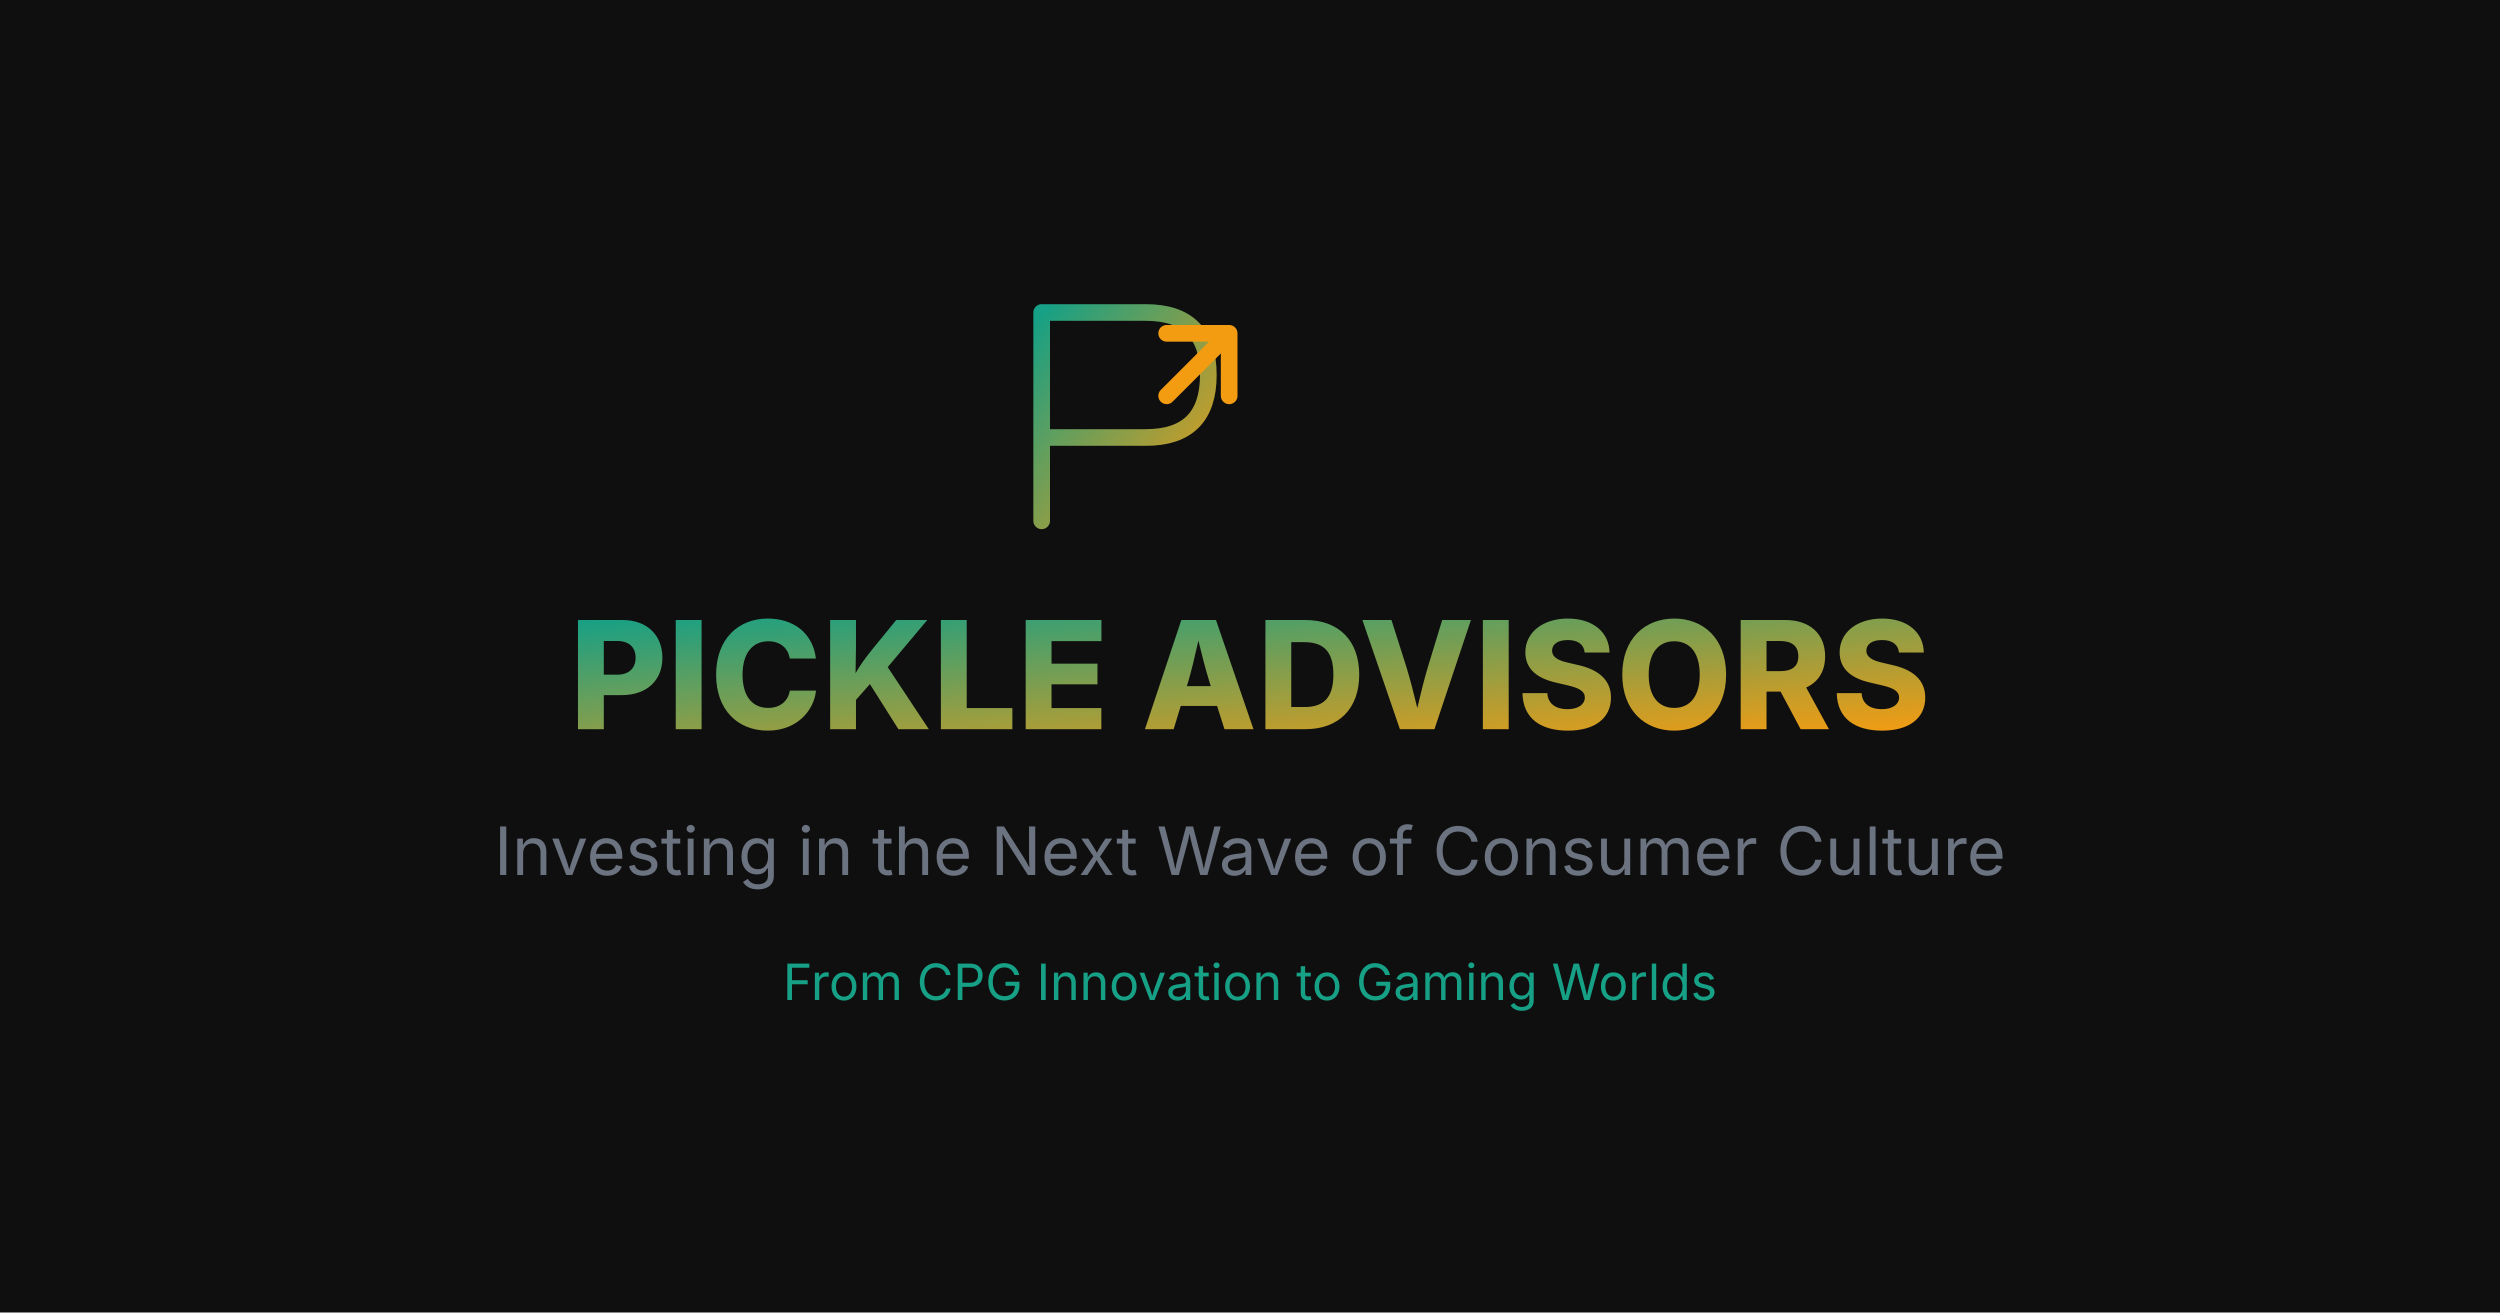
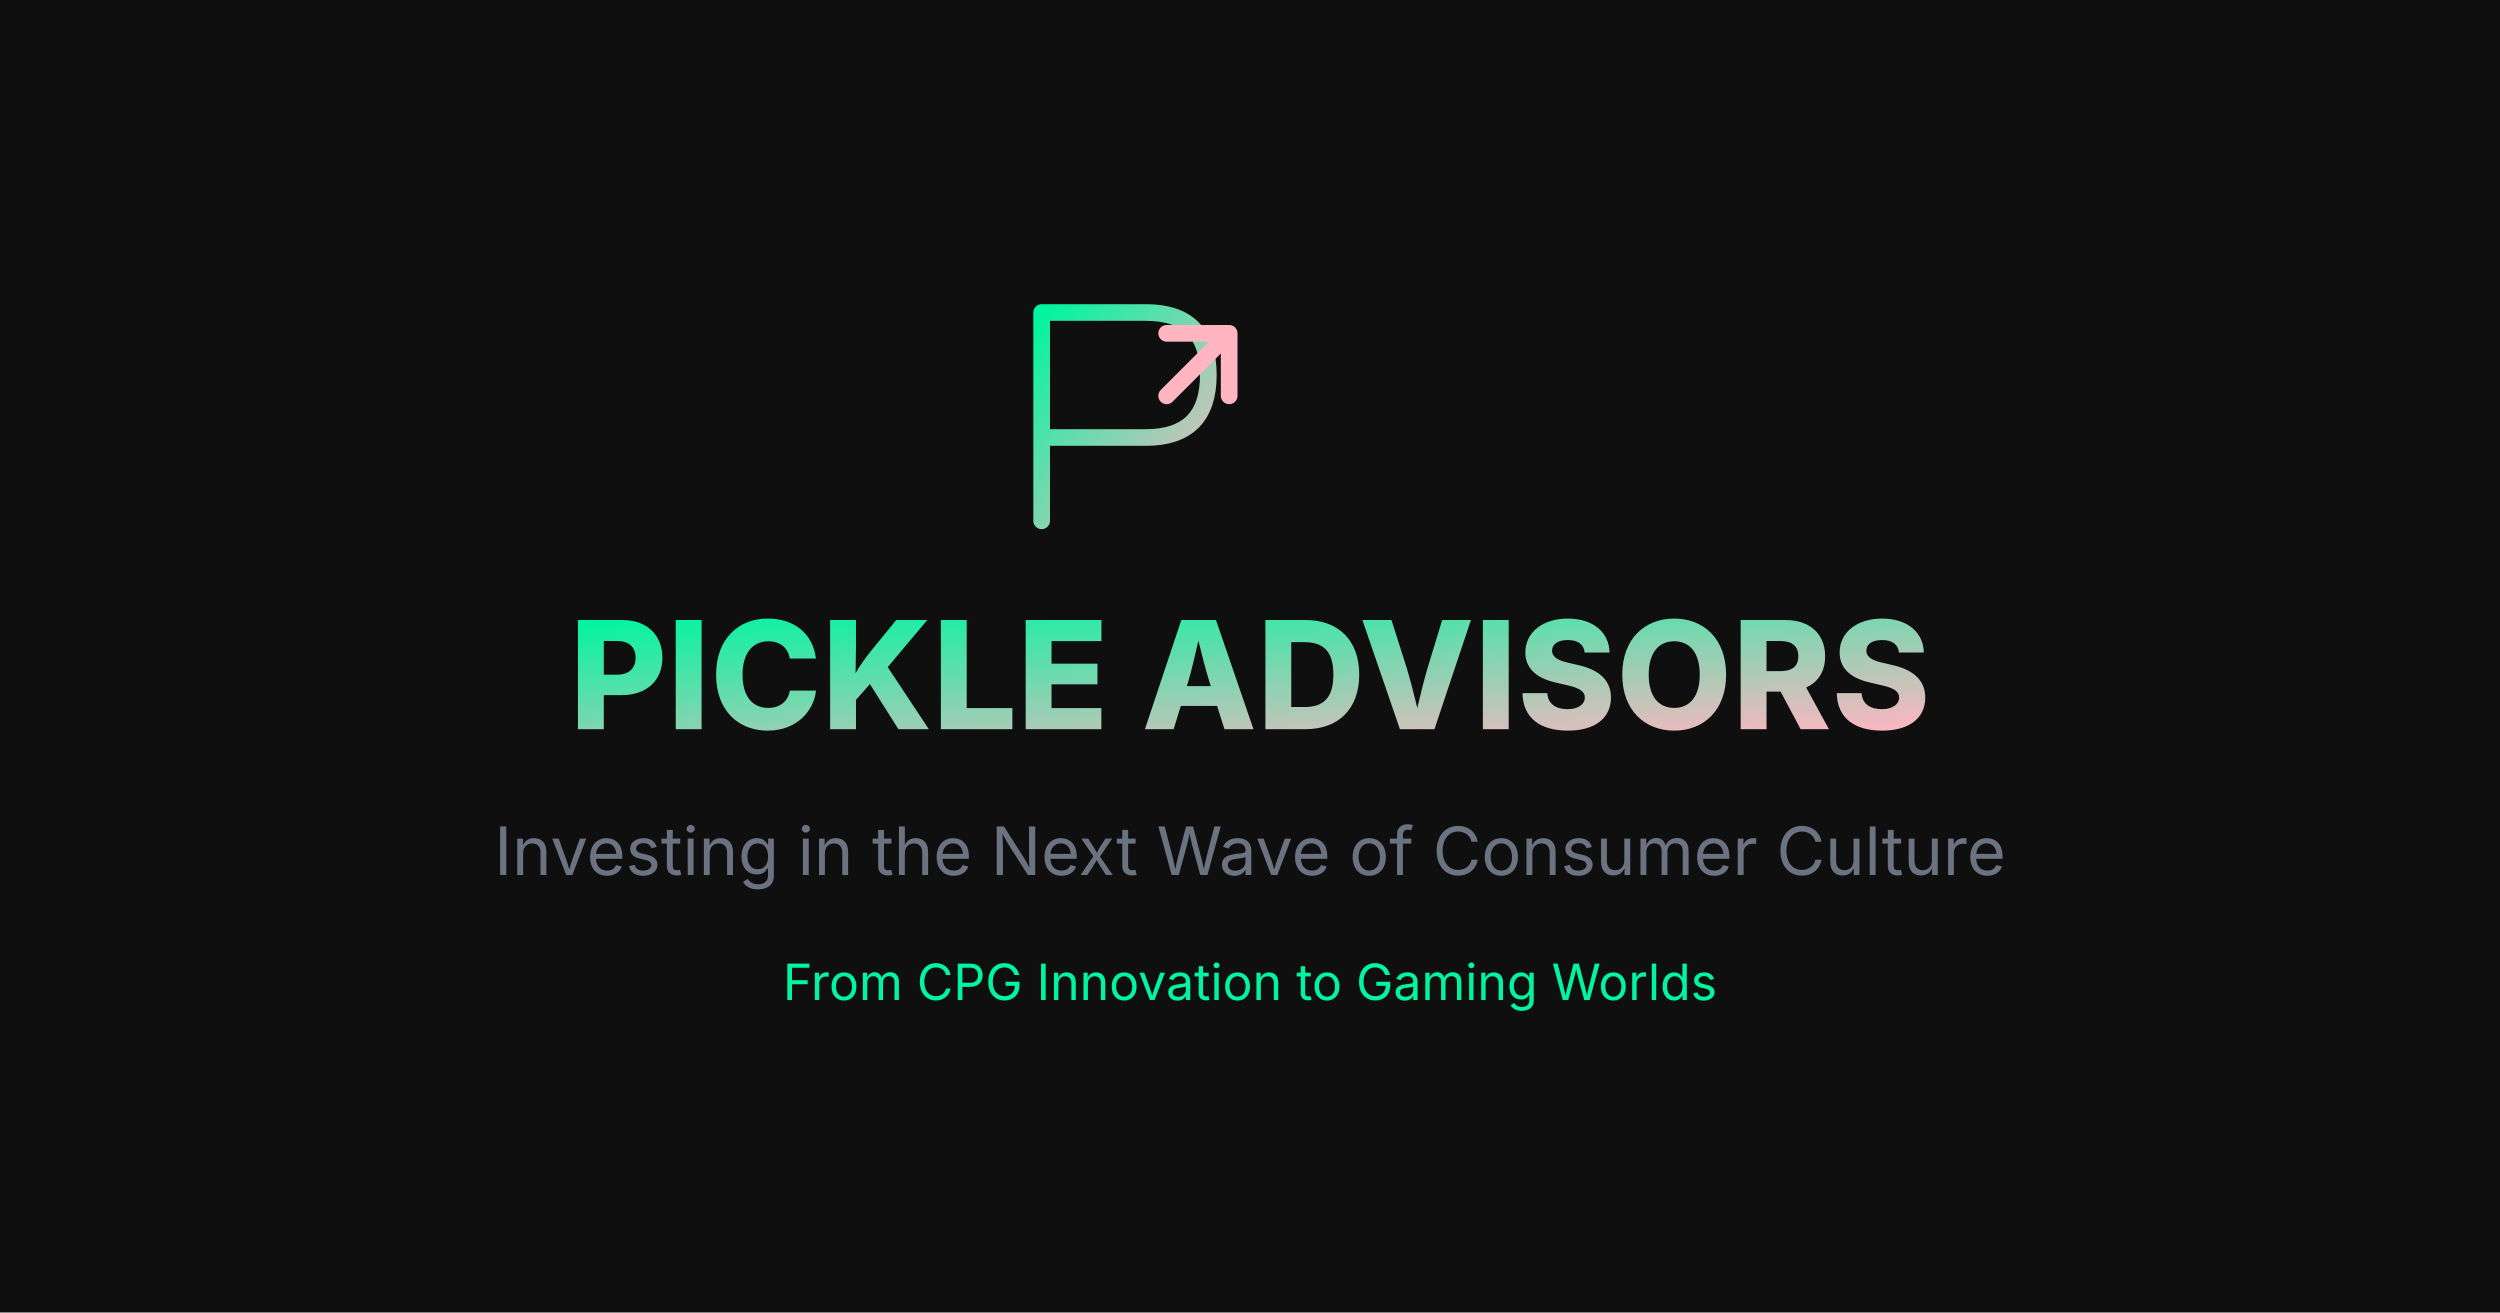
<svg xmlns="http://www.w3.org/2000/svg" width="1200" height="630">
  <rect width="1200" height="630" fill="#0F0F0F" />
  <defs>
    <linearGradient id="ogGradient" x1="0%" y1="0%" x2="100%" y2="100%">
-       <stop offset="0%" style="stop-color:#16A085;stop-opacity:1" />
-       <stop offset="100%" style="stop-color:#F39C12;stop-opacity:1" />
+       <stop offset="0%" style="stop-color:#00F5A0;stop-opacity:1" />
+       <stop offset="100%" style="stop-color:#FFB6C1;stop-opacity:1" />
    </linearGradient>
  </defs>
  <g transform="translate(600, 200)">
    <path d="M -100 -50 L -100 50 M -100 -50 L -50 -50 Q -20 -50 -20 -20 Q -20 10 -50 10 L -100 10" stroke="url(#ogGradient)" stroke-width="8" fill="none" stroke-linecap="round" />
-     <path d="M -40 -10 L -10 -40 M -10 -40 L -10 -10 M -10 -40 L -40 -40" stroke="#F39C12" stroke-width="8" fill="none" stroke-linecap="round" stroke-linejoin="round" />
+     <path d="M -40 -10 L -10 -40 M -10 -40 L -10 -10 M -10 -40 L -40 -40" stroke="#FFB6C1" stroke-width="8" fill="none" stroke-linecap="round" stroke-linejoin="round" />
  </g>
  <text x="600" y="350" font-family="-apple-system, BlinkMacSystemFont, sans-serif" font-size="72" font-weight="800" fill="url(#ogGradient)" text-anchor="middle">PICKLE ADVISORS</text>
  <text x="600" y="420" font-family="-apple-system, BlinkMacSystemFont, sans-serif" font-size="32" font-weight="400" fill="#6B7280" text-anchor="middle">Investing in the Next Wave of Consumer Culture</text>
-   <text x="600" y="480" font-family="-apple-system, BlinkMacSystemFont, sans-serif" font-size="24" font-weight="400" fill="#16A085" text-anchor="middle">From CPG Innovation to Gaming Worlds</text>
+   <text x="600" y="480" font-family="-apple-system, BlinkMacSystemFont, sans-serif" font-size="24" font-weight="400" fill="#00F5A0" text-anchor="middle">From CPG Innovation to Gaming Worlds</text>
</svg>
